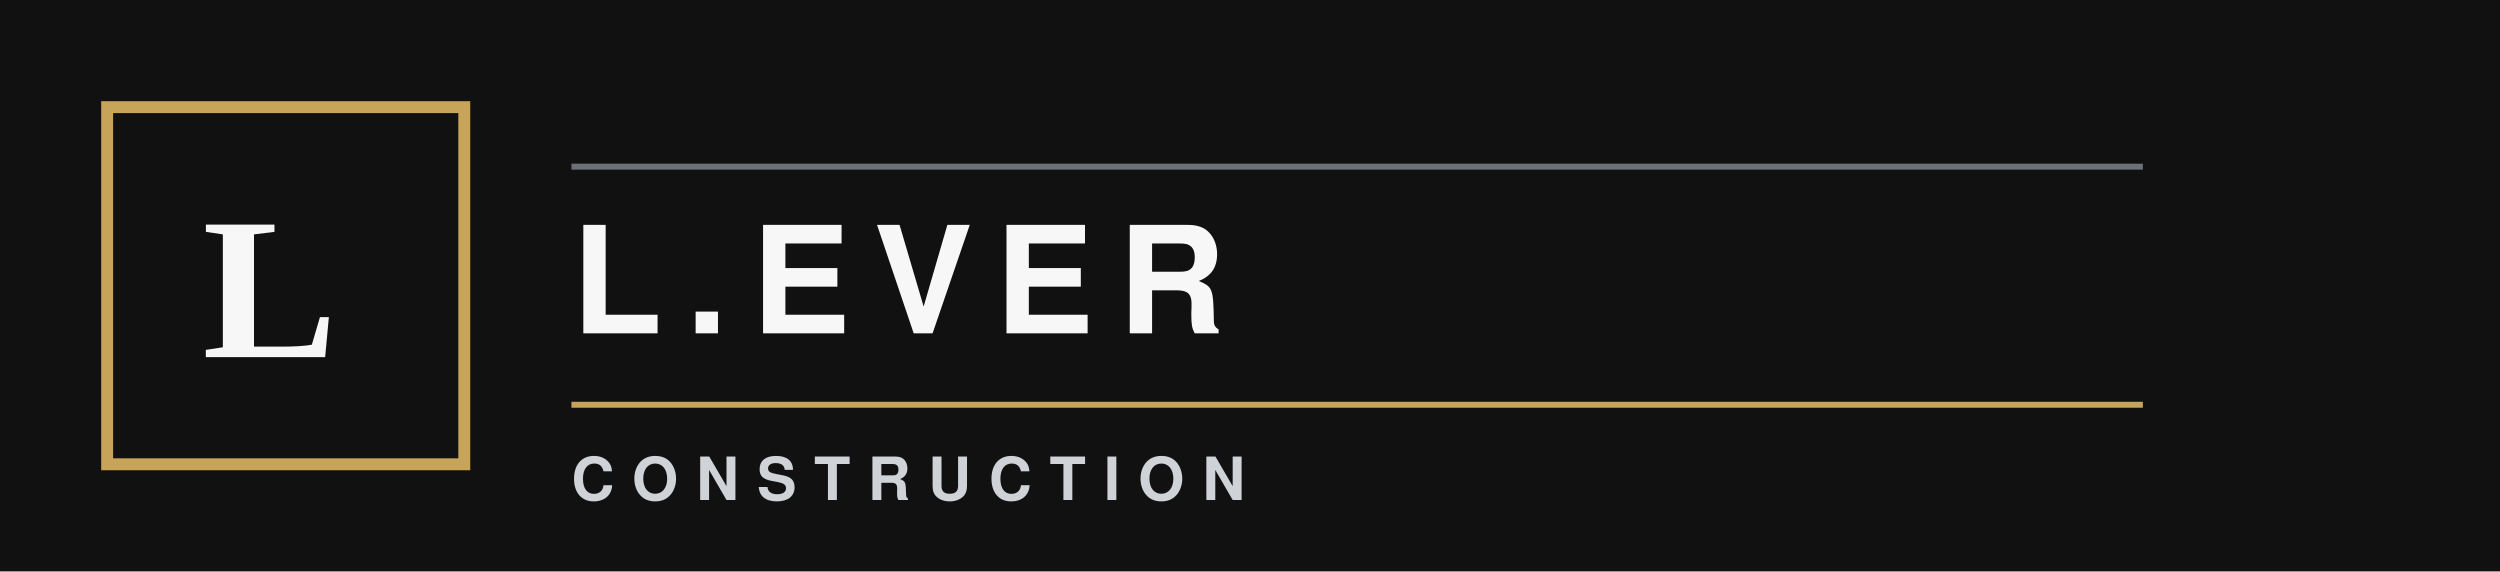
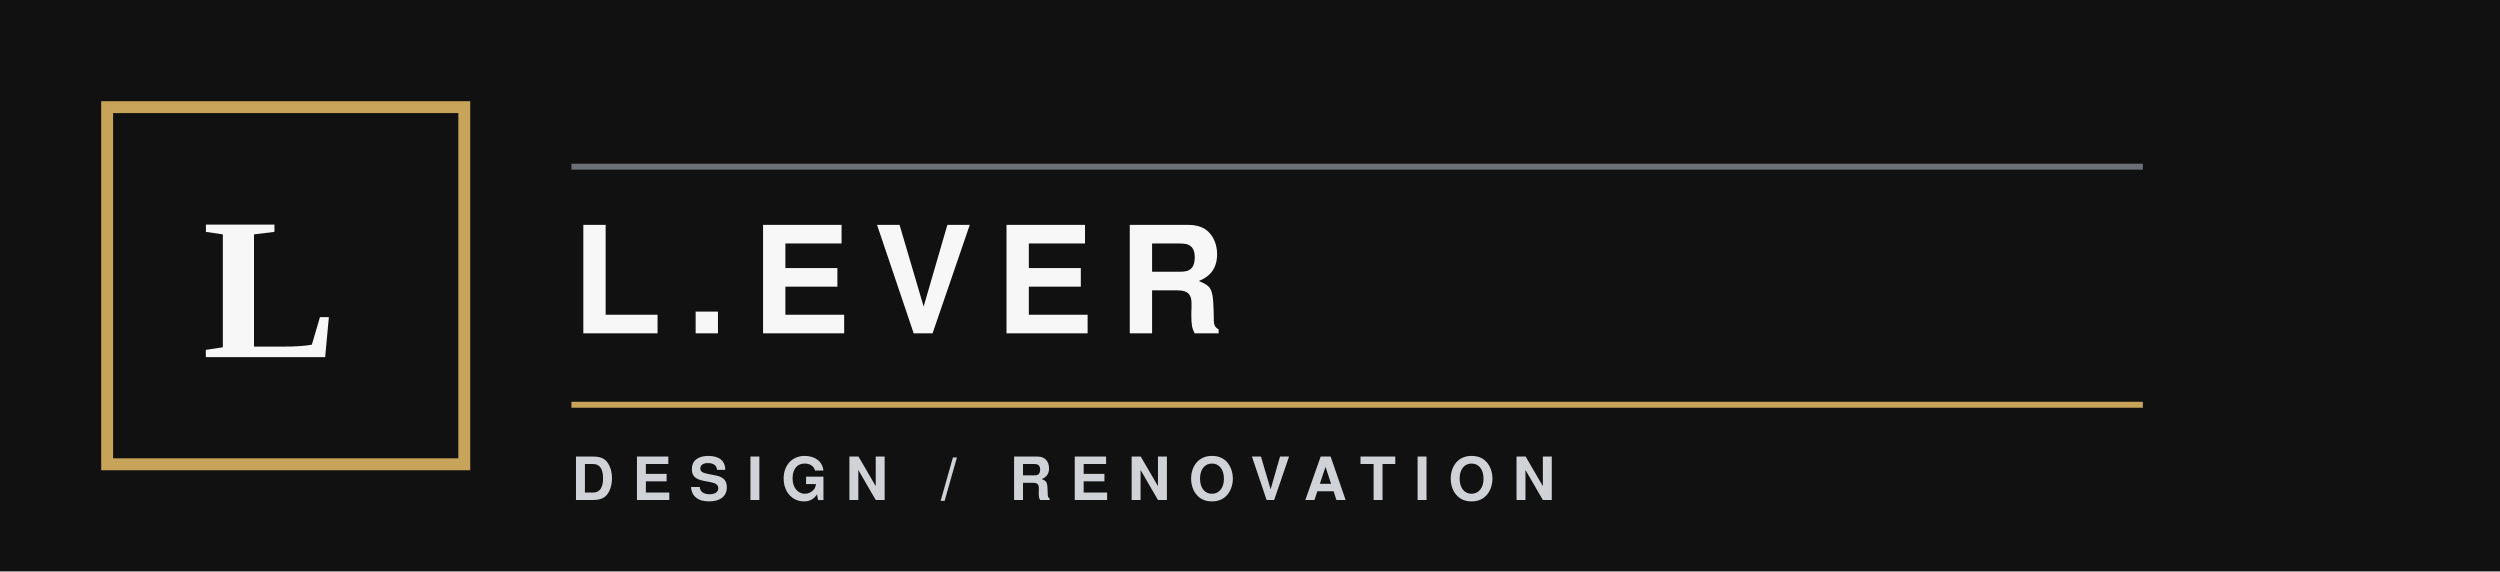
<svg xmlns="http://www.w3.org/2000/svg" width="420" height="96" viewBox="0 0 420 96" fill="none" role="img" aria-labelledby="title desc">
  <rect width="420" height="96" fill="#111111" />
  <rect x="18" y="18" width="60" height="60" stroke="#c8a45b" stroke-width="2" />
  <text x="34" y="60" fill="#f7f7f7" font-family="Georgia, Times New Roman, serif" font-size="34" font-weight="700">L</text>
  <path d="M96 28H360" stroke="#6c7077" stroke-width="1" />
  <path d="M96 68H360" stroke="#c8a45b" stroke-width="1" />
  <text x="96" y="56" fill="#f7f7f7" font-family="Avenir Next, Helvetica, Arial, sans-serif" font-size="25" font-weight="700" letter-spacing="4">L.EVER</text>
-   <text x="96" y="84" fill="#cfd2d6" font-family="Avenir Next, Helvetica, Arial, sans-serif" font-size="10" font-weight="700" letter-spacing="3">CONSTRUCTION</text>
+   <text x="96" y="84" fill="#cfd2d6" font-family="Avenir Next, Helvetica, Arial, sans-serif" font-size="10" font-weight="700" letter-spacing="3">DESIGN / RENOVATION</text>
</svg>
